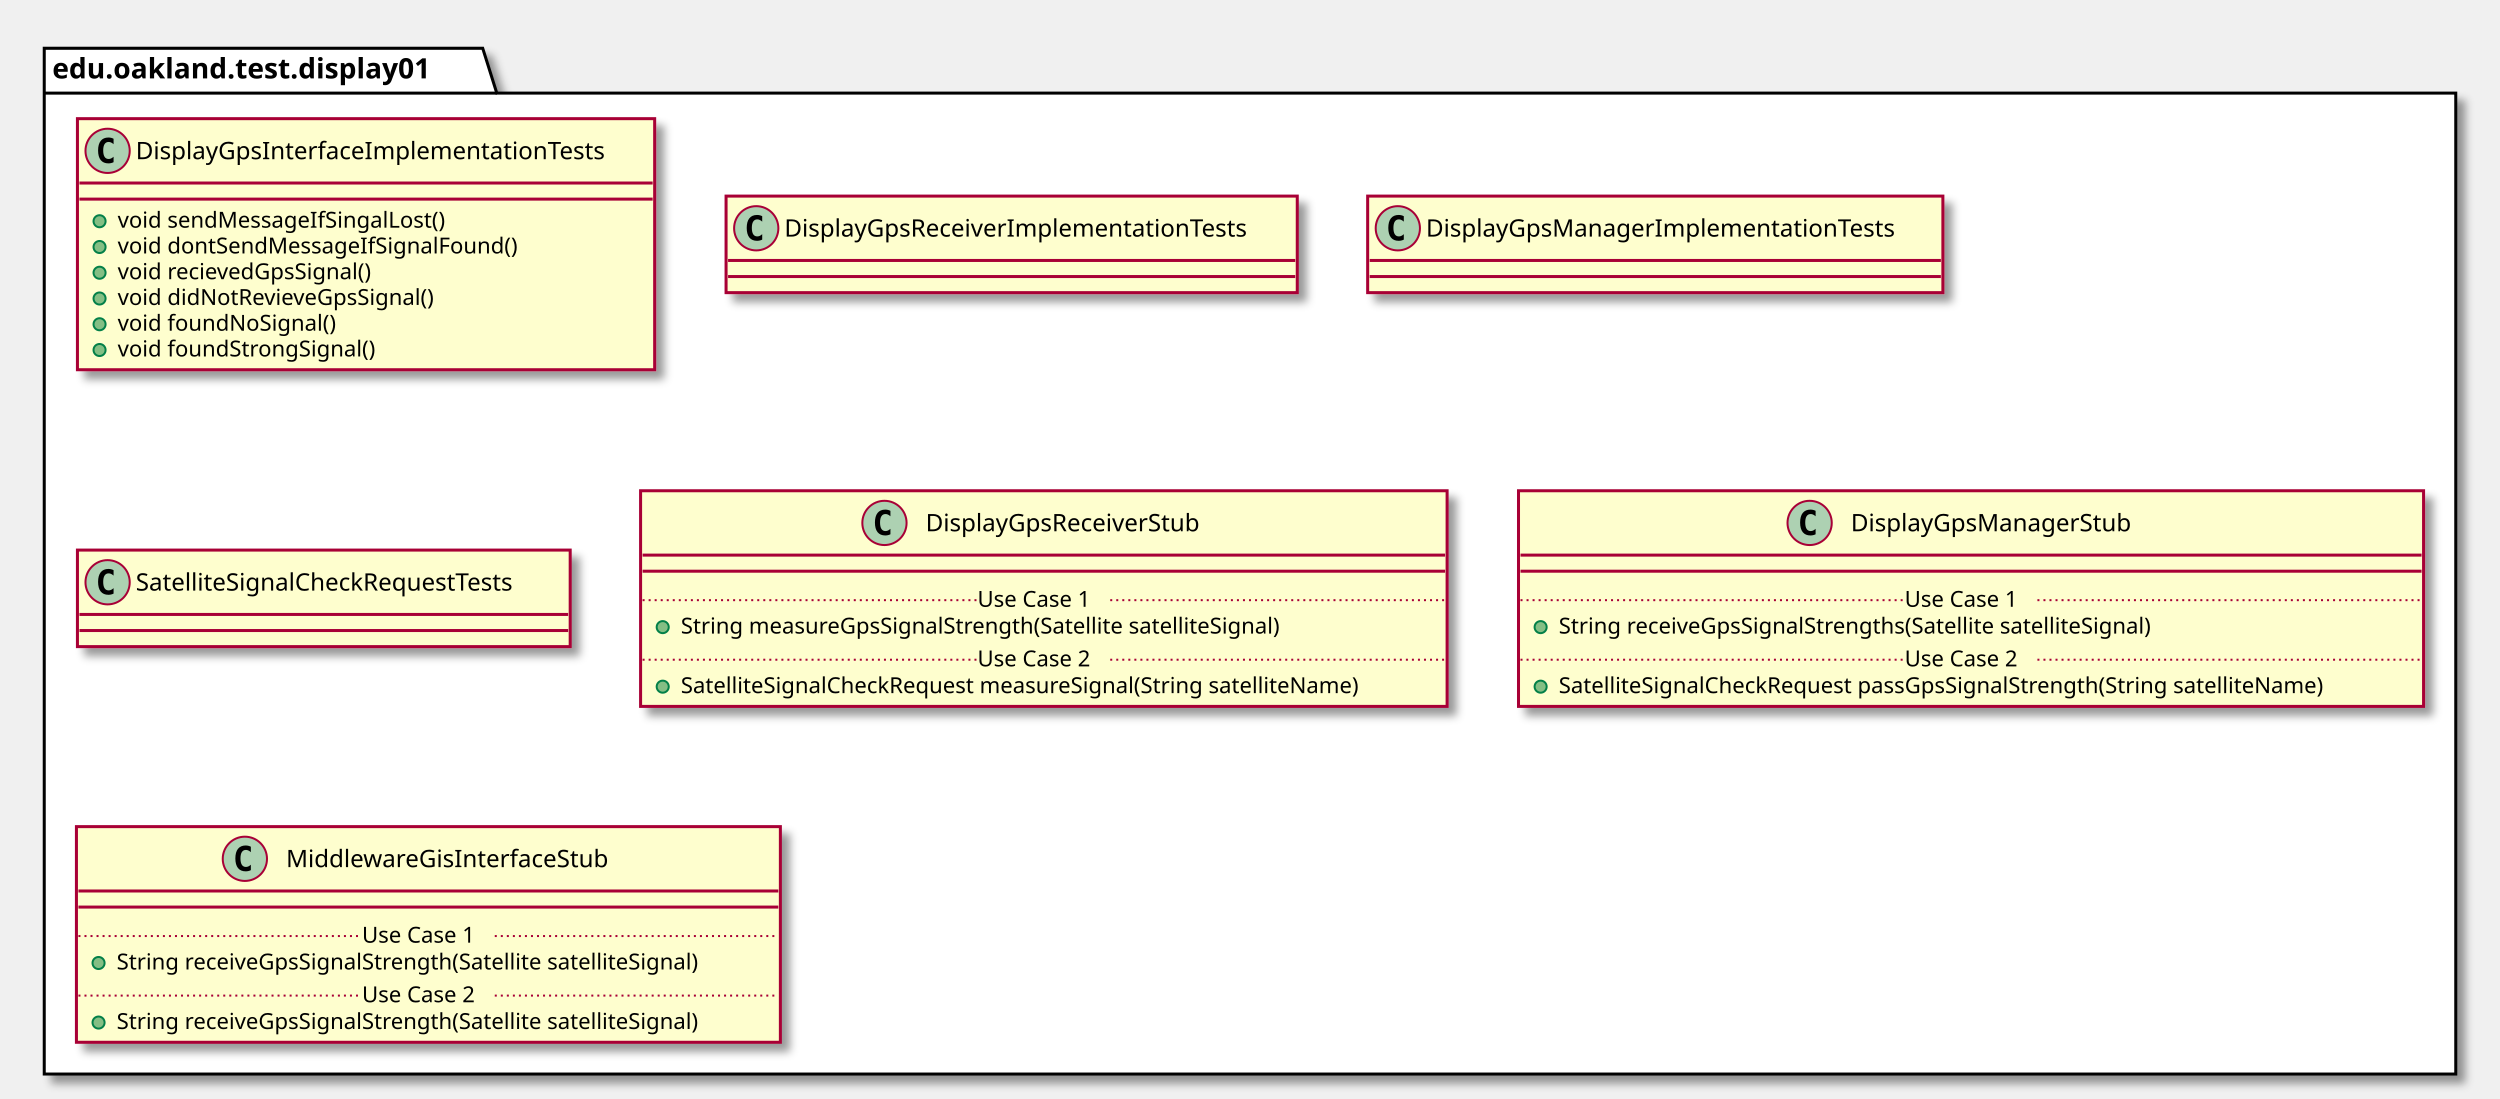
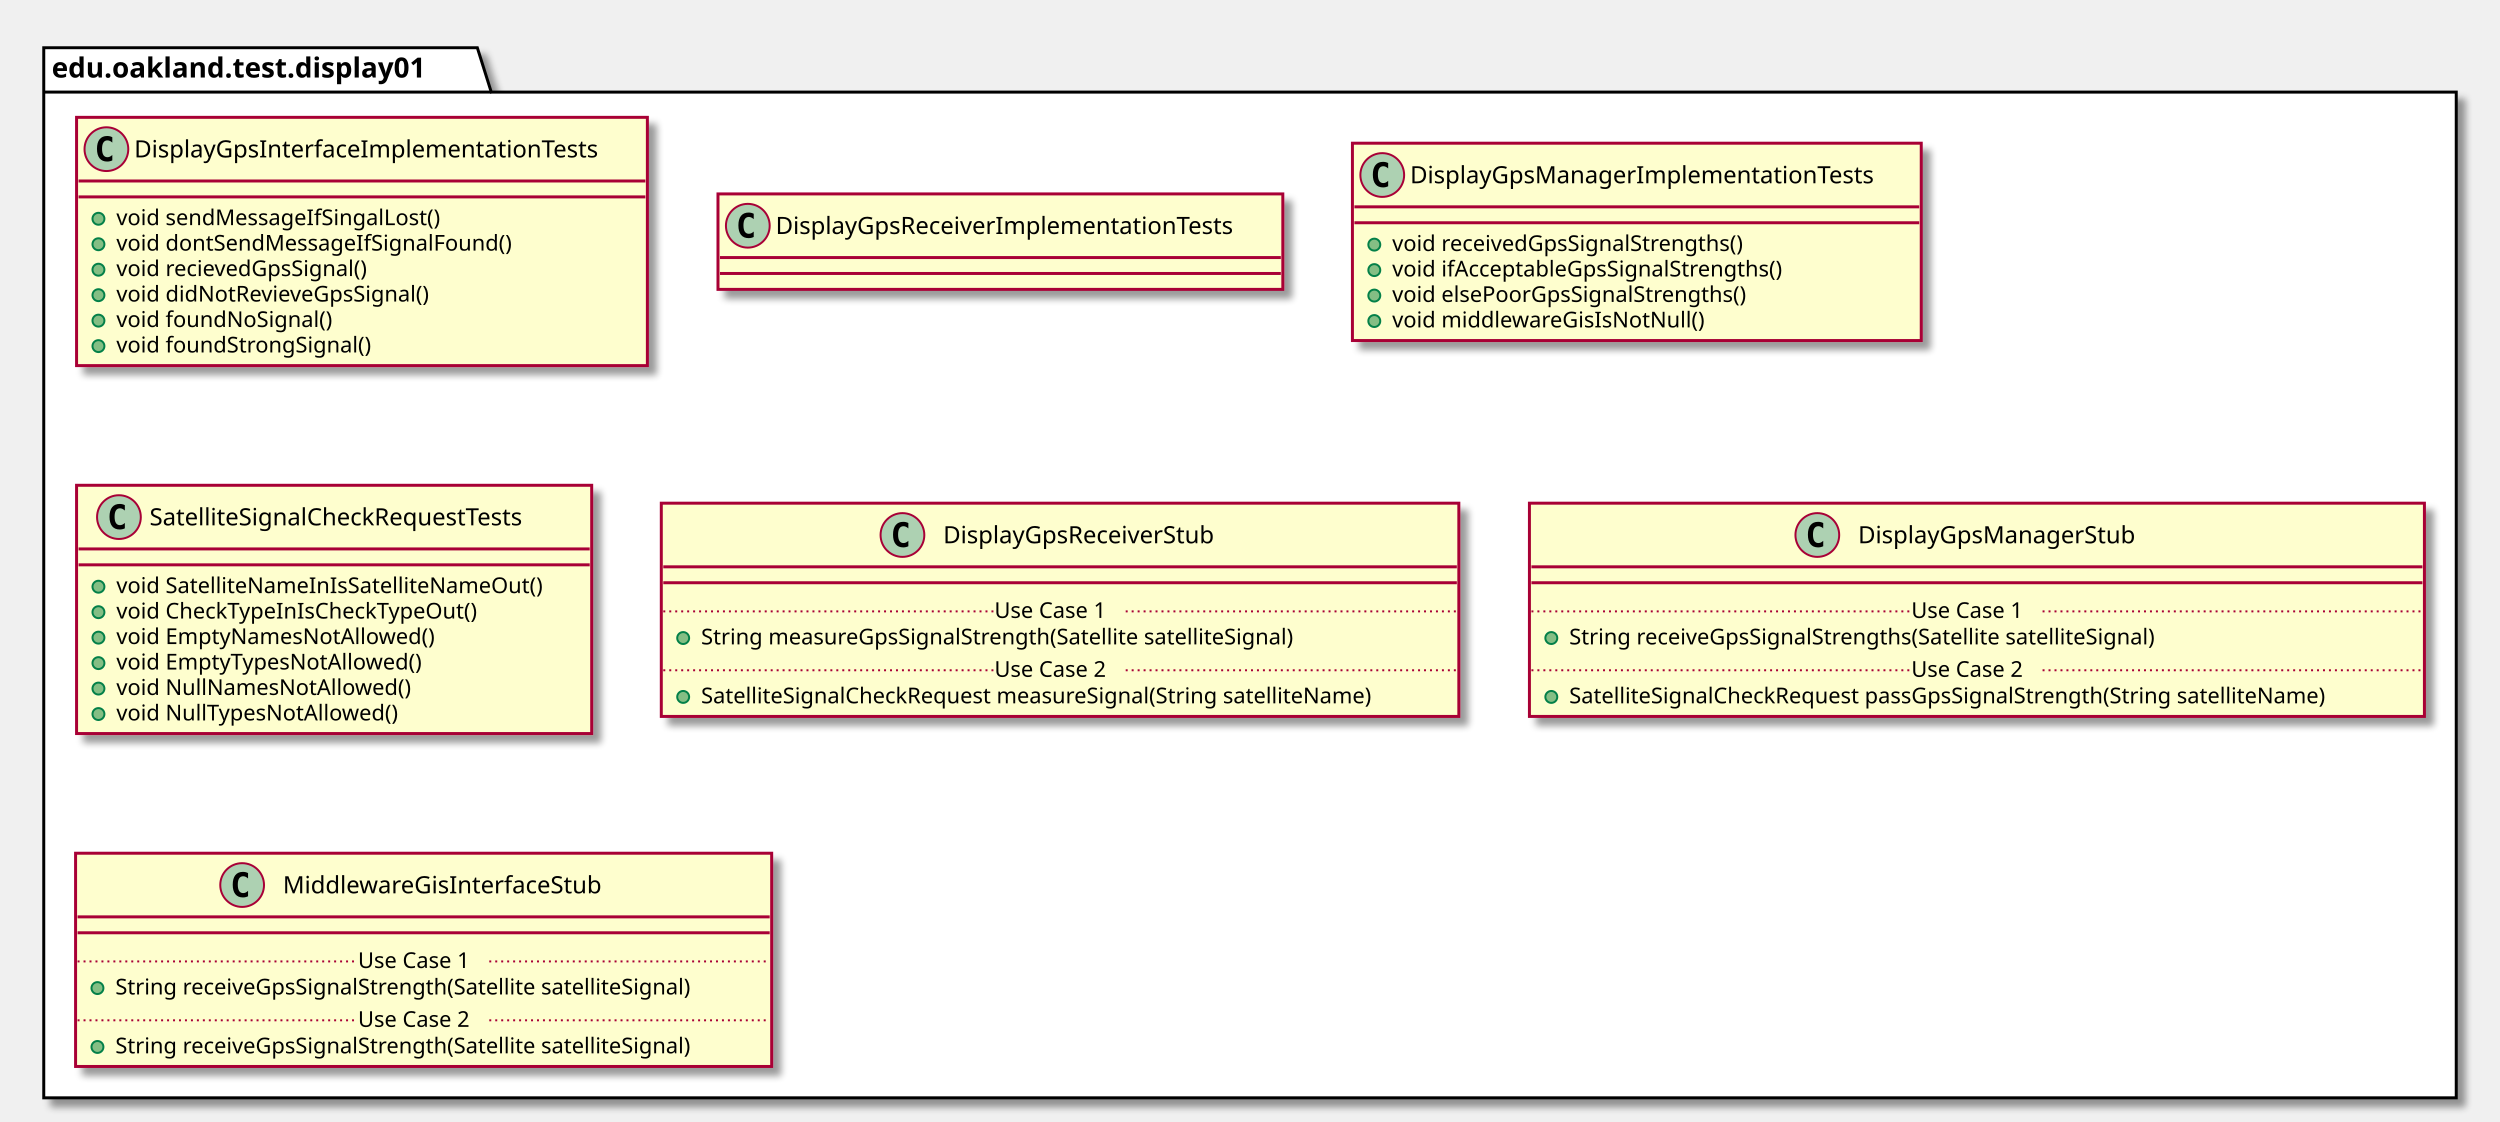
- <svg xmlns="http://www.w3.org/2000/svg" contentScriptType="application/ecmascript" contentStyleType="text/css" height="546px" preserveAspectRatio="none" style="width:1243px;height:546px;" version="1.1" viewBox="0 0 1243 546" width="1243px" zoomAndPan="magnify">
+ <svg xmlns="http://www.w3.org/2000/svg" contentScriptType="application/ecmascript" contentStyleType="text/css" height="564px" preserveAspectRatio="none" style="width:1257px;height:564px;" version="1.1" viewBox="0 0 1257 564" width="1257px" zoomAndPan="magnify">
  <defs>
-     <filter height="300%" id="f1x633yay732on" width="300%" x="-1" y="-1">
+     <filter height="300%" id="fse7dhkxanp91" width="300%" x="-1" y="-1">
      <feGaussianBlur result="blurOut" stdDeviation="2.0" />
      <feColorMatrix in="blurOut" result="blurOut2" type="matrix" values="0 0 0 0 0 0 0 0 0 0 0 0 0 0 0 0 0 0 .4 0" />
      <feOffset dx="4.0" dy="4.0" in="blurOut2" result="blurOut3" />
      <feBlend in="SourceGraphic" in2="blurOut3" mode="normal" />
    </filter>
  </defs>
  <g>
-     <polygon fill="#FFFFFF" filter="url(#f1x633yay732on)" points="22,24,240,24,247,46.297,1221,46.297,1221,534,22,534,22,24" style="stroke: #000000; stroke-width: 1.5;" />
+     <polygon fill="#FFFFFF" filter="url(#fse7dhkxanp91)" points="22,24,240,24,247,46.297,1235,46.297,1235,552,22,552,22,24" style="stroke: #000000; stroke-width: 1.5;" />
    <line style="stroke: #000000; stroke-width: 1.5;" x1="22" x2="247" y1="46.297" y2="46.297" />
    <text fill="#000000" font-family="sans-serif" font-size="14" font-weight="bold" lengthAdjust="spacingAndGlyphs" textLength="212" x="26" y="38.995">edu.oakland.test.display01</text>
-     <rect fill="#FEFECE" filter="url(#f1x633yay732on)" height="124.828" id="DisplayGpsInterfaceImplementationTests" style="stroke: #A80036; stroke-width: 1.5;" width="287" x="38.5" y="59" />
+     <rect fill="#FEFECE" filter="url(#fse7dhkxanp91)" height="124.828" id="DisplayGpsInterfaceImplementationTests" style="stroke: #A80036; stroke-width: 1.5;" width="287" x="38.5" y="59" />
    <ellipse cx="53.5" cy="75" fill="#ADD1B2" rx="11" ry="11" style="stroke: #A80036; stroke-width: 1.0;" />
    <path d="M56.469,80.641 Q55.891,80.938 55.25,81.078 Q54.609,81.234 53.906,81.234 Q51.406,81.234 50.078,79.594 Q48.766,77.938 48.766,74.812 Q48.766,71.688 50.078,70.031 Q51.406,68.375 53.906,68.375 Q54.609,68.375 55.25,68.531 Q55.906,68.688 56.469,68.984 L56.469,71.703 Q55.844,71.125 55.25,70.859 Q54.656,70.578 54.031,70.578 Q52.688,70.578 52,71.656 Q51.312,72.719 51.312,74.812 Q51.312,76.906 52,77.984 Q52.688,79.047 54.031,79.047 Q54.656,79.047 55.25,78.781 Q55.844,78.5 56.469,77.922 L56.469,80.641 Z " />
    <text fill="#000000" font-family="sans-serif" font-size="12" lengthAdjust="spacingAndGlyphs" textLength="255" x="67.5" y="79.154">DisplayGpsInterfaceImplementationTests</text>
    <line style="stroke: #A80036; stroke-width: 1.5;" x1="39.5" x2="324.5" y1="91" y2="91" />
    <line style="stroke: #A80036; stroke-width: 1.5;" x1="39.5" x2="324.5" y1="99" y2="99" />
    <ellipse cx="49.5" cy="110" fill="#84BE84" rx="3" ry="3" style="stroke: #038048; stroke-width: 1.0;" />
    <text fill="#000000" font-family="sans-serif" font-size="11" lengthAdjust="spacingAndGlyphs" textLength="180" x="58.5" y="113.21">void sendMessageIfSingalLost()</text>
    <ellipse cx="49.5" cy="122.805" fill="#84BE84" rx="3" ry="3" style="stroke: #038048; stroke-width: 1.0;" />
    <text fill="#000000" font-family="sans-serif" font-size="11" lengthAdjust="spacingAndGlyphs" textLength="216" x="58.5" y="126.015">void dontSendMessageIfSignalFound()</text>
    <ellipse cx="49.5" cy="135.609" fill="#84BE84" rx="3" ry="3" style="stroke: #038048; stroke-width: 1.0;" />
    <text fill="#000000" font-family="sans-serif" font-size="11" lengthAdjust="spacingAndGlyphs" textLength="141" x="58.5" y="138.82">void recievedGpsSignal()</text>
    <ellipse cx="49.5" cy="148.414" fill="#84BE84" rx="3" ry="3" style="stroke: #038048; stroke-width: 1.0;" />
    <text fill="#000000" font-family="sans-serif" font-size="11" lengthAdjust="spacingAndGlyphs" textLength="172" x="58.5" y="151.625">void didNotRevieveGpsSignal()</text>
    <ellipse cx="49.5" cy="161.219" fill="#84BE84" rx="3" ry="3" style="stroke: #038048; stroke-width: 1.0;" />
    <text fill="#000000" font-family="sans-serif" font-size="11" lengthAdjust="spacingAndGlyphs" textLength="117" x="58.5" y="164.429">void foundNoSignal()</text>
    <ellipse cx="49.5" cy="174.023" fill="#84BE84" rx="3" ry="3" style="stroke: #038048; stroke-width: 1.0;" />
    <text fill="#000000" font-family="sans-serif" font-size="11" lengthAdjust="spacingAndGlyphs" textLength="140" x="58.5" y="177.234">void foundStrongSignal()</text>
-     <rect fill="#FEFECE" filter="url(#f1x633yay732on)" height="48" id="DisplayGpsReceiverImplementationTests" style="stroke: #A80036; stroke-width: 1.5;" width="284" x="361" y="97.5" />
+     <rect fill="#FEFECE" filter="url(#fse7dhkxanp91)" height="48" id="DisplayGpsReceiverImplementationTests" style="stroke: #A80036; stroke-width: 1.5;" width="284" x="361" y="97.5" />
    <ellipse cx="376" cy="113.5" fill="#ADD1B2" rx="11" ry="11" style="stroke: #A80036; stroke-width: 1.0;" />
    <path d="M378.969,119.141 Q378.391,119.438 377.75,119.578 Q377.109,119.734 376.406,119.734 Q373.906,119.734 372.578,118.094 Q371.266,116.438 371.266,113.312 Q371.266,110.188 372.578,108.531 Q373.906,106.875 376.406,106.875 Q377.109,106.875 377.75,107.031 Q378.406,107.188 378.969,107.484 L378.969,110.203 Q378.344,109.625 377.75,109.359 Q377.156,109.078 376.531,109.078 Q375.188,109.078 374.5,110.156 Q373.812,111.219 373.812,113.312 Q373.812,115.406 374.5,116.484 Q375.188,117.547 376.531,117.547 Q377.156,117.547 377.75,117.281 Q378.344,117 378.969,116.422 L378.969,119.141 Z " />
    <text fill="#000000" font-family="sans-serif" font-size="12" lengthAdjust="spacingAndGlyphs" textLength="252" x="390" y="117.654">DisplayGpsReceiverImplementationTests</text>
    <line style="stroke: #A80036; stroke-width: 1.5;" x1="362" x2="644" y1="129.5" y2="129.5" />
    <line style="stroke: #A80036; stroke-width: 1.5;" x1="362" x2="644" y1="137.5" y2="137.5" />
-     <rect fill="#FEFECE" filter="url(#f1x633yay732on)" height="48" id="DisplayGpsManagerImplementationTests" style="stroke: #A80036; stroke-width: 1.5;" width="286" x="680" y="97.5" />
-     <ellipse cx="695" cy="113.5" fill="#ADD1B2" rx="11" ry="11" style="stroke: #A80036; stroke-width: 1.0;" />
-     <path d="M697.969,119.141 Q697.391,119.438 696.75,119.578 Q696.109,119.734 695.406,119.734 Q692.906,119.734 691.578,118.094 Q690.266,116.438 690.266,113.312 Q690.266,110.188 691.578,108.531 Q692.906,106.875 695.406,106.875 Q696.109,106.875 696.75,107.031 Q697.406,107.188 697.969,107.484 L697.969,110.203 Q697.344,109.625 696.75,109.359 Q696.156,109.078 695.531,109.078 Q694.188,109.078 693.5,110.156 Q692.812,111.219 692.812,113.312 Q692.812,115.406 693.5,116.484 Q694.188,117.547 695.531,117.547 Q696.156,117.547 696.75,117.281 Q697.344,117 697.969,116.422 L697.969,119.141 Z " />
-     <text fill="#000000" font-family="sans-serif" font-size="12" lengthAdjust="spacingAndGlyphs" textLength="254" x="709" y="117.654">DisplayGpsManagerImplementationTests</text>
-     <line style="stroke: #A80036; stroke-width: 1.5;" x1="681" x2="965" y1="129.5" y2="129.5" />
-     <line style="stroke: #A80036; stroke-width: 1.5;" x1="681" x2="965" y1="137.5" y2="137.5" />
-     <rect fill="#FEFECE" filter="url(#f1x633yay732on)" height="48" id="SatelliteSignalCheckRequestTests" style="stroke: #A80036; stroke-width: 1.5;" width="245" x="38.5" y="273.5" />
-     <ellipse cx="53.5" cy="289.5" fill="#ADD1B2" rx="11" ry="11" style="stroke: #A80036; stroke-width: 1.0;" />
-     <path d="M56.469,295.141 Q55.891,295.438 55.25,295.578 Q54.609,295.734 53.906,295.734 Q51.406,295.734 50.078,294.094 Q48.766,292.438 48.766,289.312 Q48.766,286.188 50.078,284.531 Q51.406,282.875 53.906,282.875 Q54.609,282.875 55.25,283.031 Q55.906,283.188 56.469,283.484 L56.469,286.203 Q55.844,285.625 55.25,285.359 Q54.656,285.078 54.031,285.078 Q52.688,285.078 52,286.156 Q51.312,287.219 51.312,289.312 Q51.312,291.406 52,292.484 Q52.688,293.547 54.031,293.547 Q54.656,293.547 55.25,293.281 Q55.844,293 56.469,292.422 L56.469,295.141 Z " />
-     <text fill="#000000" font-family="sans-serif" font-size="12" lengthAdjust="spacingAndGlyphs" textLength="213" x="67.5" y="293.654">SatelliteSignalCheckRequestTests</text>
-     <line style="stroke: #A80036; stroke-width: 1.5;" x1="39.5" x2="282.5" y1="305.5" y2="305.5" />
-     <line style="stroke: #A80036; stroke-width: 1.5;" x1="39.5" x2="282.5" y1="313.5" y2="313.5" />
-     <rect fill="#FEFECE" filter="url(#f1x633yay732on)" height="107.219" id="DisplayGpsReceiverStub" style="stroke: #A80036; stroke-width: 1.5;" width="401" x="318.5" y="244" />
-     <ellipse cx="439.75" cy="260" fill="#ADD1B2" rx="11" ry="11" style="stroke: #A80036; stroke-width: 1.0;" />
-     <path d="M442.719,265.641 Q442.141,265.938 441.5,266.078 Q440.859,266.234 440.156,266.234 Q437.656,266.234 436.328,264.594 Q435.016,262.938 435.016,259.812 Q435.016,256.688 436.328,255.031 Q437.656,253.375 440.156,253.375 Q440.859,253.375 441.5,253.531 Q442.156,253.688 442.719,253.984 L442.719,256.703 Q442.094,256.125 441.5,255.859 Q440.906,255.578 440.281,255.578 Q438.938,255.578 438.25,256.656 Q437.562,257.719 437.562,259.812 Q437.562,261.906 438.25,262.984 Q438.938,264.047 440.281,264.047 Q440.906,264.047 441.5,263.781 Q442.094,263.5 442.719,262.922 L442.719,265.641 Z " />
-     <text fill="#000000" font-family="sans-serif" font-size="12" lengthAdjust="spacingAndGlyphs" textLength="150" x="460.25" y="264.154">DisplayGpsReceiverStub</text>
-     <line style="stroke: #A80036; stroke-width: 1.5;" x1="319.5" x2="718.5" y1="276" y2="276" />
-     <line style="stroke: #A80036; stroke-width: 1.5;" x1="319.5" x2="718.5" y1="284" y2="284" />
-     <ellipse cx="329.5" cy="311.805" fill="#84BE84" rx="3" ry="3" style="stroke: #038048; stroke-width: 1.0;" />
-     <text fill="#000000" font-family="sans-serif" font-size="11" lengthAdjust="spacingAndGlyphs" textLength="334" x="338.5" y="315.015">String measureGpsSignalStrength(Satellite satelliteSignal)</text>
-     <line style="stroke: #A80036; stroke-width: 1.0; stroke-dasharray: 1.0,2.0;" x1="319.5" x2="486" y1="298.402" y2="298.402" />
-     <text fill="#000000" font-family="sans-serif" font-size="11" lengthAdjust="spacingAndGlyphs" textLength="66" x="486" y="301.71">Use Case 1</text>
-     <line style="stroke: #A80036; stroke-width: 1.0; stroke-dasharray: 1.0,2.0;" x1="552" x2="718.5" y1="298.402" y2="298.402" />
-     <ellipse cx="329.5" cy="341.414" fill="#84BE84" rx="3" ry="3" style="stroke: #038048; stroke-width: 1.0;" />
-     <text fill="#000000" font-family="sans-serif" font-size="11" lengthAdjust="spacingAndGlyphs" textLength="375" x="338.5" y="344.625">SatelliteSignalCheckRequest measureSignal(String satelliteName)</text>
-     <line style="stroke: #A80036; stroke-width: 1.0; stroke-dasharray: 1.0,2.0;" x1="319.5" x2="486" y1="328.012" y2="328.012" />
-     <text fill="#000000" font-family="sans-serif" font-size="11" lengthAdjust="spacingAndGlyphs" textLength="66" x="486" y="331.32">Use Case 2</text>
-     <line style="stroke: #A80036; stroke-width: 1.0; stroke-dasharray: 1.0,2.0;" x1="552" x2="718.5" y1="328.012" y2="328.012" />
-     <rect fill="#FEFECE" filter="url(#f1x633yay732on)" height="107.219" id="DisplayGpsManagerStub" style="stroke: #A80036; stroke-width: 1.5;" width="450" x="755" y="244" />
-     <ellipse cx="899.75" cy="260" fill="#ADD1B2" rx="11" ry="11" style="stroke: #A80036; stroke-width: 1.0;" />
-     <path d="M902.719,265.641 Q902.141,265.938 901.5,266.078 Q900.859,266.234 900.156,266.234 Q897.656,266.234 896.328,264.594 Q895.016,262.938 895.016,259.812 Q895.016,256.688 896.328,255.031 Q897.656,253.375 900.156,253.375 Q900.859,253.375 901.5,253.531 Q902.156,253.688 902.719,253.984 L902.719,256.703 Q902.094,256.125 901.5,255.859 Q900.906,255.578 900.281,255.578 Q898.938,255.578 898.25,256.656 Q897.562,257.719 897.562,259.812 Q897.562,261.906 898.25,262.984 Q898.938,264.047 900.281,264.047 Q900.906,264.047 901.5,263.781 Q902.094,263.5 902.719,262.922 L902.719,265.641 Z " />
-     <text fill="#000000" font-family="sans-serif" font-size="12" lengthAdjust="spacingAndGlyphs" textLength="152" x="920.25" y="264.154">DisplayGpsManagerStub</text>
-     <line style="stroke: #A80036; stroke-width: 1.5;" x1="756" x2="1204" y1="276" y2="276" />
-     <line style="stroke: #A80036; stroke-width: 1.5;" x1="756" x2="1204" y1="284" y2="284" />
-     <ellipse cx="766" cy="311.805" fill="#84BE84" rx="3" ry="3" style="stroke: #038048; stroke-width: 1.0;" />
-     <text fill="#000000" font-family="sans-serif" font-size="11" lengthAdjust="spacingAndGlyphs" textLength="331" x="775" y="315.015">String receiveGpsSignalStrengths(Satellite satelliteSignal)</text>
-     <line style="stroke: #A80036; stroke-width: 1.0; stroke-dasharray: 1.0,2.0;" x1="756" x2="947" y1="298.402" y2="298.402" />
-     <text fill="#000000" font-family="sans-serif" font-size="11" lengthAdjust="spacingAndGlyphs" textLength="66" x="947" y="301.71">Use Case 1</text>
-     <line style="stroke: #A80036; stroke-width: 1.0; stroke-dasharray: 1.0,2.0;" x1="1013" x2="1204" y1="298.402" y2="298.402" />
-     <ellipse cx="766" cy="341.414" fill="#84BE84" rx="3" ry="3" style="stroke: #038048; stroke-width: 1.0;" />
-     <text fill="#000000" font-family="sans-serif" font-size="11" lengthAdjust="spacingAndGlyphs" textLength="424" x="775" y="344.625">SatelliteSignalCheckRequest passGpsSignalStrength(String satelliteName)</text>
-     <line style="stroke: #A80036; stroke-width: 1.0; stroke-dasharray: 1.0,2.0;" x1="756" x2="947" y1="328.012" y2="328.012" />
-     <text fill="#000000" font-family="sans-serif" font-size="11" lengthAdjust="spacingAndGlyphs" textLength="66" x="947" y="331.32">Use Case 2</text>
-     <line style="stroke: #A80036; stroke-width: 1.0; stroke-dasharray: 1.0,2.0;" x1="1013" x2="1204" y1="328.012" y2="328.012" />
-     <rect fill="#FEFECE" filter="url(#f1x633yay732on)" height="107.219" id="MiddlewareGisInterfaceStub" style="stroke: #A80036; stroke-width: 1.5;" width="350" x="38" y="411" />
-     <ellipse cx="121.75" cy="427" fill="#ADD1B2" rx="11" ry="11" style="stroke: #A80036; stroke-width: 1.0;" />
-     <path d="M124.719,432.641 Q124.141,432.938 123.5,433.078 Q122.859,433.234 122.156,433.234 Q119.656,433.234 118.328,431.594 Q117.016,429.938 117.016,426.812 Q117.016,423.688 118.328,422.031 Q119.656,420.375 122.156,420.375 Q122.859,420.375 123.5,420.531 Q124.156,420.688 124.719,420.984 L124.719,423.703 Q124.094,423.125 123.5,422.859 Q122.906,422.578 122.281,422.578 Q120.938,422.578 120.25,423.656 Q119.562,424.719 119.562,426.812 Q119.562,428.906 120.25,429.984 Q120.938,431.047 122.281,431.047 Q122.906,431.047 123.5,430.781 Q124.094,430.5 124.719,429.922 L124.719,432.641 Z " />
-     <text fill="#000000" font-family="sans-serif" font-size="12" lengthAdjust="spacingAndGlyphs" textLength="174" x="142.25" y="431.154">MiddlewareGisInterfaceStub</text>
-     <line style="stroke: #A80036; stroke-width: 1.5;" x1="39" x2="387" y1="443" y2="443" />
-     <line style="stroke: #A80036; stroke-width: 1.5;" x1="39" x2="387" y1="451" y2="451" />
-     <ellipse cx="49" cy="478.805" fill="#84BE84" rx="3" ry="3" style="stroke: #038048; stroke-width: 1.0;" />
-     <text fill="#000000" font-family="sans-serif" font-size="11" lengthAdjust="spacingAndGlyphs" textLength="324" x="58" y="482.015">String receiveGpsSignalStrength(Satellite satelliteSignal)</text>
-     <line style="stroke: #A80036; stroke-width: 1.0; stroke-dasharray: 1.0,2.0;" x1="39" x2="180" y1="465.402" y2="465.402" />
-     <text fill="#000000" font-family="sans-serif" font-size="11" lengthAdjust="spacingAndGlyphs" textLength="66" x="180" y="468.71">Use Case 1</text>
-     <line style="stroke: #A80036; stroke-width: 1.0; stroke-dasharray: 1.0,2.0;" x1="246" x2="387" y1="465.402" y2="465.402" />
-     <ellipse cx="49" cy="508.414" fill="#84BE84" rx="3" ry="3" style="stroke: #038048; stroke-width: 1.0;" />
-     <text fill="#000000" font-family="sans-serif" font-size="11" lengthAdjust="spacingAndGlyphs" textLength="324" x="58" y="511.625">String receiveGpsSignalStrength(Satellite satelliteSignal)</text>
-     <line style="stroke: #A80036; stroke-width: 1.0; stroke-dasharray: 1.0,2.0;" x1="39" x2="180" y1="495.012" y2="495.012" />
-     <text fill="#000000" font-family="sans-serif" font-size="11" lengthAdjust="spacingAndGlyphs" textLength="66" x="180" y="498.32">Use Case 2</text>
-     <line style="stroke: #A80036; stroke-width: 1.0; stroke-dasharray: 1.0,2.0;" x1="246" x2="387" y1="495.012" y2="495.012" />
+     <rect fill="#FEFECE" filter="url(#fse7dhkxanp91)" height="99.219" id="DisplayGpsManagerImplementationTests" style="stroke: #A80036; stroke-width: 1.5;" width="286" x="680" y="72" />
+     <ellipse cx="695" cy="88" fill="#ADD1B2" rx="11" ry="11" style="stroke: #A80036; stroke-width: 1.0;" />
+     <path d="M697.969,93.641 Q697.391,93.938 696.75,94.078 Q696.109,94.234 695.406,94.234 Q692.906,94.234 691.578,92.594 Q690.266,90.938 690.266,87.812 Q690.266,84.688 691.578,83.031 Q692.906,81.375 695.406,81.375 Q696.109,81.375 696.75,81.531 Q697.406,81.688 697.969,81.984 L697.969,84.703 Q697.344,84.125 696.75,83.859 Q696.156,83.578 695.531,83.578 Q694.188,83.578 693.5,84.656 Q692.812,85.719 692.812,87.812 Q692.812,89.906 693.5,90.984 Q694.188,92.047 695.531,92.047 Q696.156,92.047 696.75,91.781 Q697.344,91.5 697.969,90.922 L697.969,93.641 Z " />
+     <text fill="#000000" font-family="sans-serif" font-size="12" lengthAdjust="spacingAndGlyphs" textLength="254" x="709" y="92.154">DisplayGpsManagerImplementationTests</text>
+     <line style="stroke: #A80036; stroke-width: 1.5;" x1="681" x2="965" y1="104" y2="104" />
+     <line style="stroke: #A80036; stroke-width: 1.5;" x1="681" x2="965" y1="112" y2="112" />
+     <ellipse cx="691" cy="123" fill="#84BE84" rx="3" ry="3" style="stroke: #038048; stroke-width: 1.0;" />
+     <text fill="#000000" font-family="sans-serif" font-size="11" lengthAdjust="spacingAndGlyphs" textLength="197" x="700" y="126.21">void receivedGpsSignalStrengths()</text>
+     <ellipse cx="691" cy="135.805" fill="#84BE84" rx="3" ry="3" style="stroke: #038048; stroke-width: 1.0;" />
+     <text fill="#000000" font-family="sans-serif" font-size="11" lengthAdjust="spacingAndGlyphs" textLength="217" x="700" y="139.015">void ifAcceptableGpsSignalStrengths()</text>
+     <ellipse cx="691" cy="148.609" fill="#84BE84" rx="3" ry="3" style="stroke: #038048; stroke-width: 1.0;" />
+     <text fill="#000000" font-family="sans-serif" font-size="11" lengthAdjust="spacingAndGlyphs" textLength="199" x="700" y="151.82">void elsePoorGpsSignalStrengths()</text>
+     <ellipse cx="691" cy="161.414" fill="#84BE84" rx="3" ry="3" style="stroke: #038048; stroke-width: 1.0;" />
+     <text fill="#000000" font-family="sans-serif" font-size="11" lengthAdjust="spacingAndGlyphs" textLength="170" x="700" y="164.625">void middlewareGisIsNotNull()</text>
+     <rect fill="#FEFECE" filter="url(#fse7dhkxanp91)" height="124.828" id="SatelliteSignalCheckRequestTests" style="stroke: #A80036; stroke-width: 1.5;" width="259" x="38.5" y="244" />
+     <ellipse cx="59.8" cy="260" fill="#ADD1B2" rx="11" ry="11" style="stroke: #A80036; stroke-width: 1.0;" />
+     <path d="M62.769,265.641 Q62.191,265.938 61.55,266.078 Q60.909,266.234 60.206,266.234 Q57.706,266.234 56.378,264.594 Q55.066,262.938 55.066,259.812 Q55.066,256.688 56.378,255.031 Q57.706,253.375 60.206,253.375 Q60.909,253.375 61.55,253.531 Q62.206,253.688 62.769,253.984 L62.769,256.703 Q62.144,256.125 61.55,255.859 Q60.956,255.578 60.331,255.578 Q58.987,255.578 58.3,256.656 Q57.612,257.719 57.612,259.812 Q57.612,261.906 58.3,262.984 Q58.987,264.047 60.331,264.047 Q60.956,264.047 61.55,263.781 Q62.144,263.5 62.769,262.922 L62.769,265.641 Z " />
+     <text fill="#000000" font-family="sans-serif" font-size="12" lengthAdjust="spacingAndGlyphs" textLength="213" x="75.2" y="264.154">SatelliteSignalCheckRequestTests</text>
+     <line style="stroke: #A80036; stroke-width: 1.5;" x1="39.5" x2="296.5" y1="276" y2="276" />
+     <line style="stroke: #A80036; stroke-width: 1.5;" x1="39.5" x2="296.5" y1="284" y2="284" />
+     <ellipse cx="49.5" cy="295" fill="#84BE84" rx="3" ry="3" style="stroke: #038048; stroke-width: 1.0;" />
+     <text fill="#000000" font-family="sans-serif" font-size="11" lengthAdjust="spacingAndGlyphs" textLength="233" x="58.5" y="298.21">void SatelliteNameInIsSatelliteNameOut()</text>
+     <ellipse cx="49.5" cy="307.805" fill="#84BE84" rx="3" ry="3" style="stroke: #038048; stroke-width: 1.0;" />
+     <text fill="#000000" font-family="sans-serif" font-size="11" lengthAdjust="spacingAndGlyphs" textLength="197" x="58.5" y="311.015">void CheckTypeInIsCheckTypeOut()</text>
+     <ellipse cx="49.5" cy="320.609" fill="#84BE84" rx="3" ry="3" style="stroke: #038048; stroke-width: 1.0;" />
+     <text fill="#000000" font-family="sans-serif" font-size="11" lengthAdjust="spacingAndGlyphs" textLength="172" x="58.5" y="323.82">void EmptyNamesNotAllowed()</text>
+     <ellipse cx="49.5" cy="333.414" fill="#84BE84" rx="3" ry="3" style="stroke: #038048; stroke-width: 1.0;" />
+     <text fill="#000000" font-family="sans-serif" font-size="11" lengthAdjust="spacingAndGlyphs" textLength="166" x="58.5" y="336.625">void EmptyTypesNotAllowed()</text>
+     <ellipse cx="49.5" cy="346.219" fill="#84BE84" rx="3" ry="3" style="stroke: #038048; stroke-width: 1.0;" />
+     <text fill="#000000" font-family="sans-serif" font-size="11" lengthAdjust="spacingAndGlyphs" textLength="158" x="58.5" y="349.429">void NullNamesNotAllowed()</text>
+     <ellipse cx="49.5" cy="359.023" fill="#84BE84" rx="3" ry="3" style="stroke: #038048; stroke-width: 1.0;" />
+     <text fill="#000000" font-family="sans-serif" font-size="11" lengthAdjust="spacingAndGlyphs" textLength="152" x="58.5" y="362.234">void NullTypesNotAllowed()</text>
+     <rect fill="#FEFECE" filter="url(#fse7dhkxanp91)" height="107.219" id="DisplayGpsReceiverStub" style="stroke: #A80036; stroke-width: 1.5;" width="401" x="332.5" y="253" />
+     <ellipse cx="453.75" cy="269" fill="#ADD1B2" rx="11" ry="11" style="stroke: #A80036; stroke-width: 1.0;" />
+     <path d="M456.719,274.641 Q456.141,274.938 455.5,275.078 Q454.859,275.234 454.156,275.234 Q451.656,275.234 450.328,273.594 Q449.016,271.938 449.016,268.812 Q449.016,265.688 450.328,264.031 Q451.656,262.375 454.156,262.375 Q454.859,262.375 455.5,262.531 Q456.156,262.688 456.719,262.984 L456.719,265.703 Q456.094,265.125 455.5,264.859 Q454.906,264.578 454.281,264.578 Q452.938,264.578 452.25,265.656 Q451.562,266.719 451.562,268.812 Q451.562,270.906 452.25,271.984 Q452.938,273.047 454.281,273.047 Q454.906,273.047 455.5,272.781 Q456.094,272.5 456.719,271.922 L456.719,274.641 Z " />
+     <text fill="#000000" font-family="sans-serif" font-size="12" lengthAdjust="spacingAndGlyphs" textLength="150" x="474.25" y="273.154">DisplayGpsReceiverStub</text>
+     <line style="stroke: #A80036; stroke-width: 1.5;" x1="333.5" x2="732.5" y1="285" y2="285" />
+     <line style="stroke: #A80036; stroke-width: 1.5;" x1="333.5" x2="732.5" y1="293" y2="293" />
+     <ellipse cx="343.5" cy="320.805" fill="#84BE84" rx="3" ry="3" style="stroke: #038048; stroke-width: 1.0;" />
+     <text fill="#000000" font-family="sans-serif" font-size="11" lengthAdjust="spacingAndGlyphs" textLength="334" x="352.5" y="324.015">String measureGpsSignalStrength(Satellite satelliteSignal)</text>
+     <line style="stroke: #A80036; stroke-width: 1.0; stroke-dasharray: 1.0,2.0;" x1="333.5" x2="500" y1="307.402" y2="307.402" />
+     <text fill="#000000" font-family="sans-serif" font-size="11" lengthAdjust="spacingAndGlyphs" textLength="66" x="500" y="310.71">Use Case 1</text>
+     <line style="stroke: #A80036; stroke-width: 1.0; stroke-dasharray: 1.0,2.0;" x1="566" x2="732.5" y1="307.402" y2="307.402" />
+     <ellipse cx="343.5" cy="350.414" fill="#84BE84" rx="3" ry="3" style="stroke: #038048; stroke-width: 1.0;" />
+     <text fill="#000000" font-family="sans-serif" font-size="11" lengthAdjust="spacingAndGlyphs" textLength="375" x="352.5" y="353.625">SatelliteSignalCheckRequest measureSignal(String satelliteName)</text>
+     <line style="stroke: #A80036; stroke-width: 1.0; stroke-dasharray: 1.0,2.0;" x1="333.5" x2="500" y1="337.012" y2="337.012" />
+     <text fill="#000000" font-family="sans-serif" font-size="11" lengthAdjust="spacingAndGlyphs" textLength="66" x="500" y="340.32">Use Case 2</text>
+     <line style="stroke: #A80036; stroke-width: 1.0; stroke-dasharray: 1.0,2.0;" x1="566" x2="732.5" y1="337.012" y2="337.012" />
+     <rect fill="#FEFECE" filter="url(#fse7dhkxanp91)" height="107.219" id="DisplayGpsManagerStub" style="stroke: #A80036; stroke-width: 1.5;" width="450" x="769" y="253" />
+     <ellipse cx="913.75" cy="269" fill="#ADD1B2" rx="11" ry="11" style="stroke: #A80036; stroke-width: 1.0;" />
+     <path d="M916.719,274.641 Q916.141,274.938 915.5,275.078 Q914.859,275.234 914.156,275.234 Q911.656,275.234 910.328,273.594 Q909.016,271.938 909.016,268.812 Q909.016,265.688 910.328,264.031 Q911.656,262.375 914.156,262.375 Q914.859,262.375 915.5,262.531 Q916.156,262.688 916.719,262.984 L916.719,265.703 Q916.094,265.125 915.5,264.859 Q914.906,264.578 914.281,264.578 Q912.938,264.578 912.25,265.656 Q911.562,266.719 911.562,268.812 Q911.562,270.906 912.25,271.984 Q912.938,273.047 914.281,273.047 Q914.906,273.047 915.5,272.781 Q916.094,272.5 916.719,271.922 L916.719,274.641 Z " />
+     <text fill="#000000" font-family="sans-serif" font-size="12" lengthAdjust="spacingAndGlyphs" textLength="152" x="934.25" y="273.154">DisplayGpsManagerStub</text>
+     <line style="stroke: #A80036; stroke-width: 1.5;" x1="770" x2="1218" y1="285" y2="285" />
+     <line style="stroke: #A80036; stroke-width: 1.5;" x1="770" x2="1218" y1="293" y2="293" />
+     <ellipse cx="780" cy="320.805" fill="#84BE84" rx="3" ry="3" style="stroke: #038048; stroke-width: 1.0;" />
+     <text fill="#000000" font-family="sans-serif" font-size="11" lengthAdjust="spacingAndGlyphs" textLength="331" x="789" y="324.015">String receiveGpsSignalStrengths(Satellite satelliteSignal)</text>
+     <line style="stroke: #A80036; stroke-width: 1.0; stroke-dasharray: 1.0,2.0;" x1="770" x2="961" y1="307.402" y2="307.402" />
+     <text fill="#000000" font-family="sans-serif" font-size="11" lengthAdjust="spacingAndGlyphs" textLength="66" x="961" y="310.71">Use Case 1</text>
+     <line style="stroke: #A80036; stroke-width: 1.0; stroke-dasharray: 1.0,2.0;" x1="1027" x2="1218" y1="307.402" y2="307.402" />
+     <ellipse cx="780" cy="350.414" fill="#84BE84" rx="3" ry="3" style="stroke: #038048; stroke-width: 1.0;" />
+     <text fill="#000000" font-family="sans-serif" font-size="11" lengthAdjust="spacingAndGlyphs" textLength="424" x="789" y="353.625">SatelliteSignalCheckRequest passGpsSignalStrength(String satelliteName)</text>
+     <line style="stroke: #A80036; stroke-width: 1.0; stroke-dasharray: 1.0,2.0;" x1="770" x2="961" y1="337.012" y2="337.012" />
+     <text fill="#000000" font-family="sans-serif" font-size="11" lengthAdjust="spacingAndGlyphs" textLength="66" x="961" y="340.32">Use Case 2</text>
+     <line style="stroke: #A80036; stroke-width: 1.0; stroke-dasharray: 1.0,2.0;" x1="1027" x2="1218" y1="337.012" y2="337.012" />
+     <rect fill="#FEFECE" filter="url(#fse7dhkxanp91)" height="107.219" id="MiddlewareGisInterfaceStub" style="stroke: #A80036; stroke-width: 1.5;" width="350" x="38" y="429" />
+     <ellipse cx="121.75" cy="445" fill="#ADD1B2" rx="11" ry="11" style="stroke: #A80036; stroke-width: 1.0;" />
+     <path d="M124.719,450.641 Q124.141,450.938 123.5,451.078 Q122.859,451.234 122.156,451.234 Q119.656,451.234 118.328,449.594 Q117.016,447.938 117.016,444.812 Q117.016,441.688 118.328,440.031 Q119.656,438.375 122.156,438.375 Q122.859,438.375 123.5,438.531 Q124.156,438.688 124.719,438.984 L124.719,441.703 Q124.094,441.125 123.5,440.859 Q122.906,440.578 122.281,440.578 Q120.938,440.578 120.25,441.656 Q119.562,442.719 119.562,444.812 Q119.562,446.906 120.25,447.984 Q120.938,449.047 122.281,449.047 Q122.906,449.047 123.5,448.781 Q124.094,448.5 124.719,447.922 L124.719,450.641 Z " />
+     <text fill="#000000" font-family="sans-serif" font-size="12" lengthAdjust="spacingAndGlyphs" textLength="174" x="142.25" y="449.154">MiddlewareGisInterfaceStub</text>
+     <line style="stroke: #A80036; stroke-width: 1.5;" x1="39" x2="387" y1="461" y2="461" />
+     <line style="stroke: #A80036; stroke-width: 1.5;" x1="39" x2="387" y1="469" y2="469" />
+     <ellipse cx="49" cy="496.805" fill="#84BE84" rx="3" ry="3" style="stroke: #038048; stroke-width: 1.0;" />
+     <text fill="#000000" font-family="sans-serif" font-size="11" lengthAdjust="spacingAndGlyphs" textLength="324" x="58" y="500.015">String receiveGpsSignalStrength(Satellite satelliteSignal)</text>
+     <line style="stroke: #A80036; stroke-width: 1.0; stroke-dasharray: 1.0,2.0;" x1="39" x2="180" y1="483.402" y2="483.402" />
+     <text fill="#000000" font-family="sans-serif" font-size="11" lengthAdjust="spacingAndGlyphs" textLength="66" x="180" y="486.71">Use Case 1</text>
+     <line style="stroke: #A80036; stroke-width: 1.0; stroke-dasharray: 1.0,2.0;" x1="246" x2="387" y1="483.402" y2="483.402" />
+     <ellipse cx="49" cy="526.414" fill="#84BE84" rx="3" ry="3" style="stroke: #038048; stroke-width: 1.0;" />
+     <text fill="#000000" font-family="sans-serif" font-size="11" lengthAdjust="spacingAndGlyphs" textLength="324" x="58" y="529.625">String receiveGpsSignalStrength(Satellite satelliteSignal)</text>
+     <line style="stroke: #A80036; stroke-width: 1.0; stroke-dasharray: 1.0,2.0;" x1="39" x2="180" y1="513.012" y2="513.012" />
+     <text fill="#000000" font-family="sans-serif" font-size="11" lengthAdjust="spacingAndGlyphs" textLength="66" x="180" y="516.32">Use Case 2</text>
+     <line style="stroke: #A80036; stroke-width: 1.0; stroke-dasharray: 1.0,2.0;" x1="246" x2="387" y1="513.012" y2="513.012" />
  </g>
</svg>
